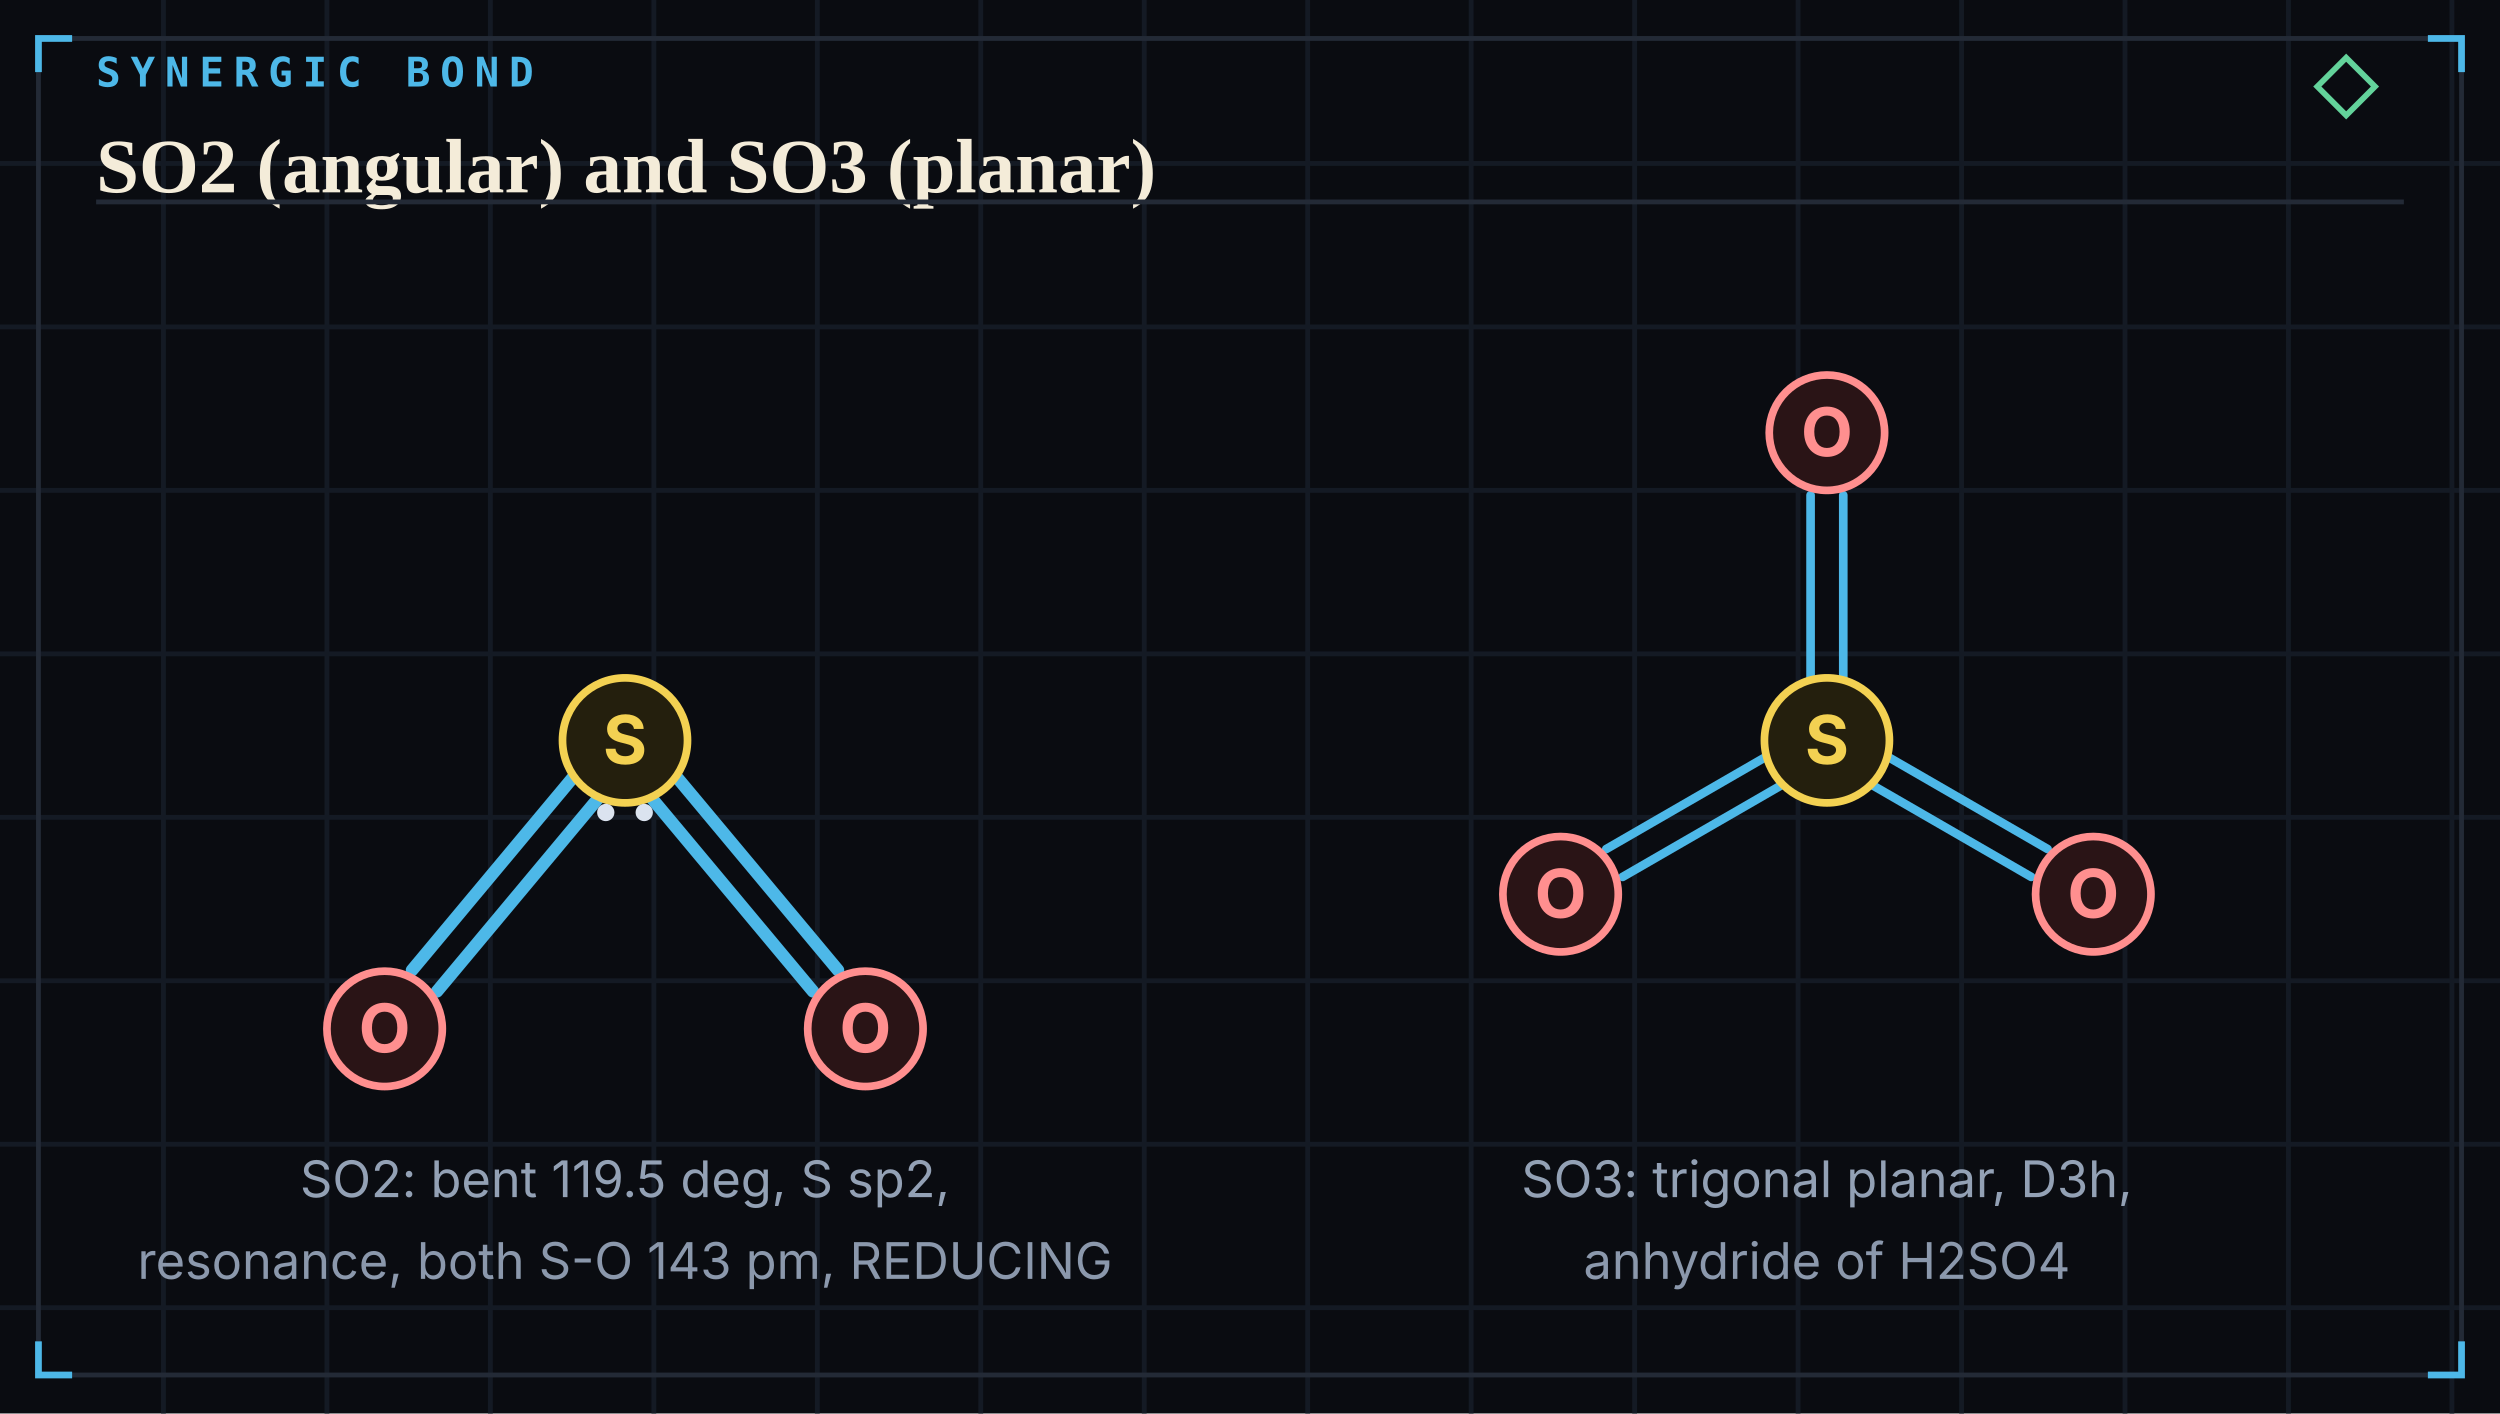
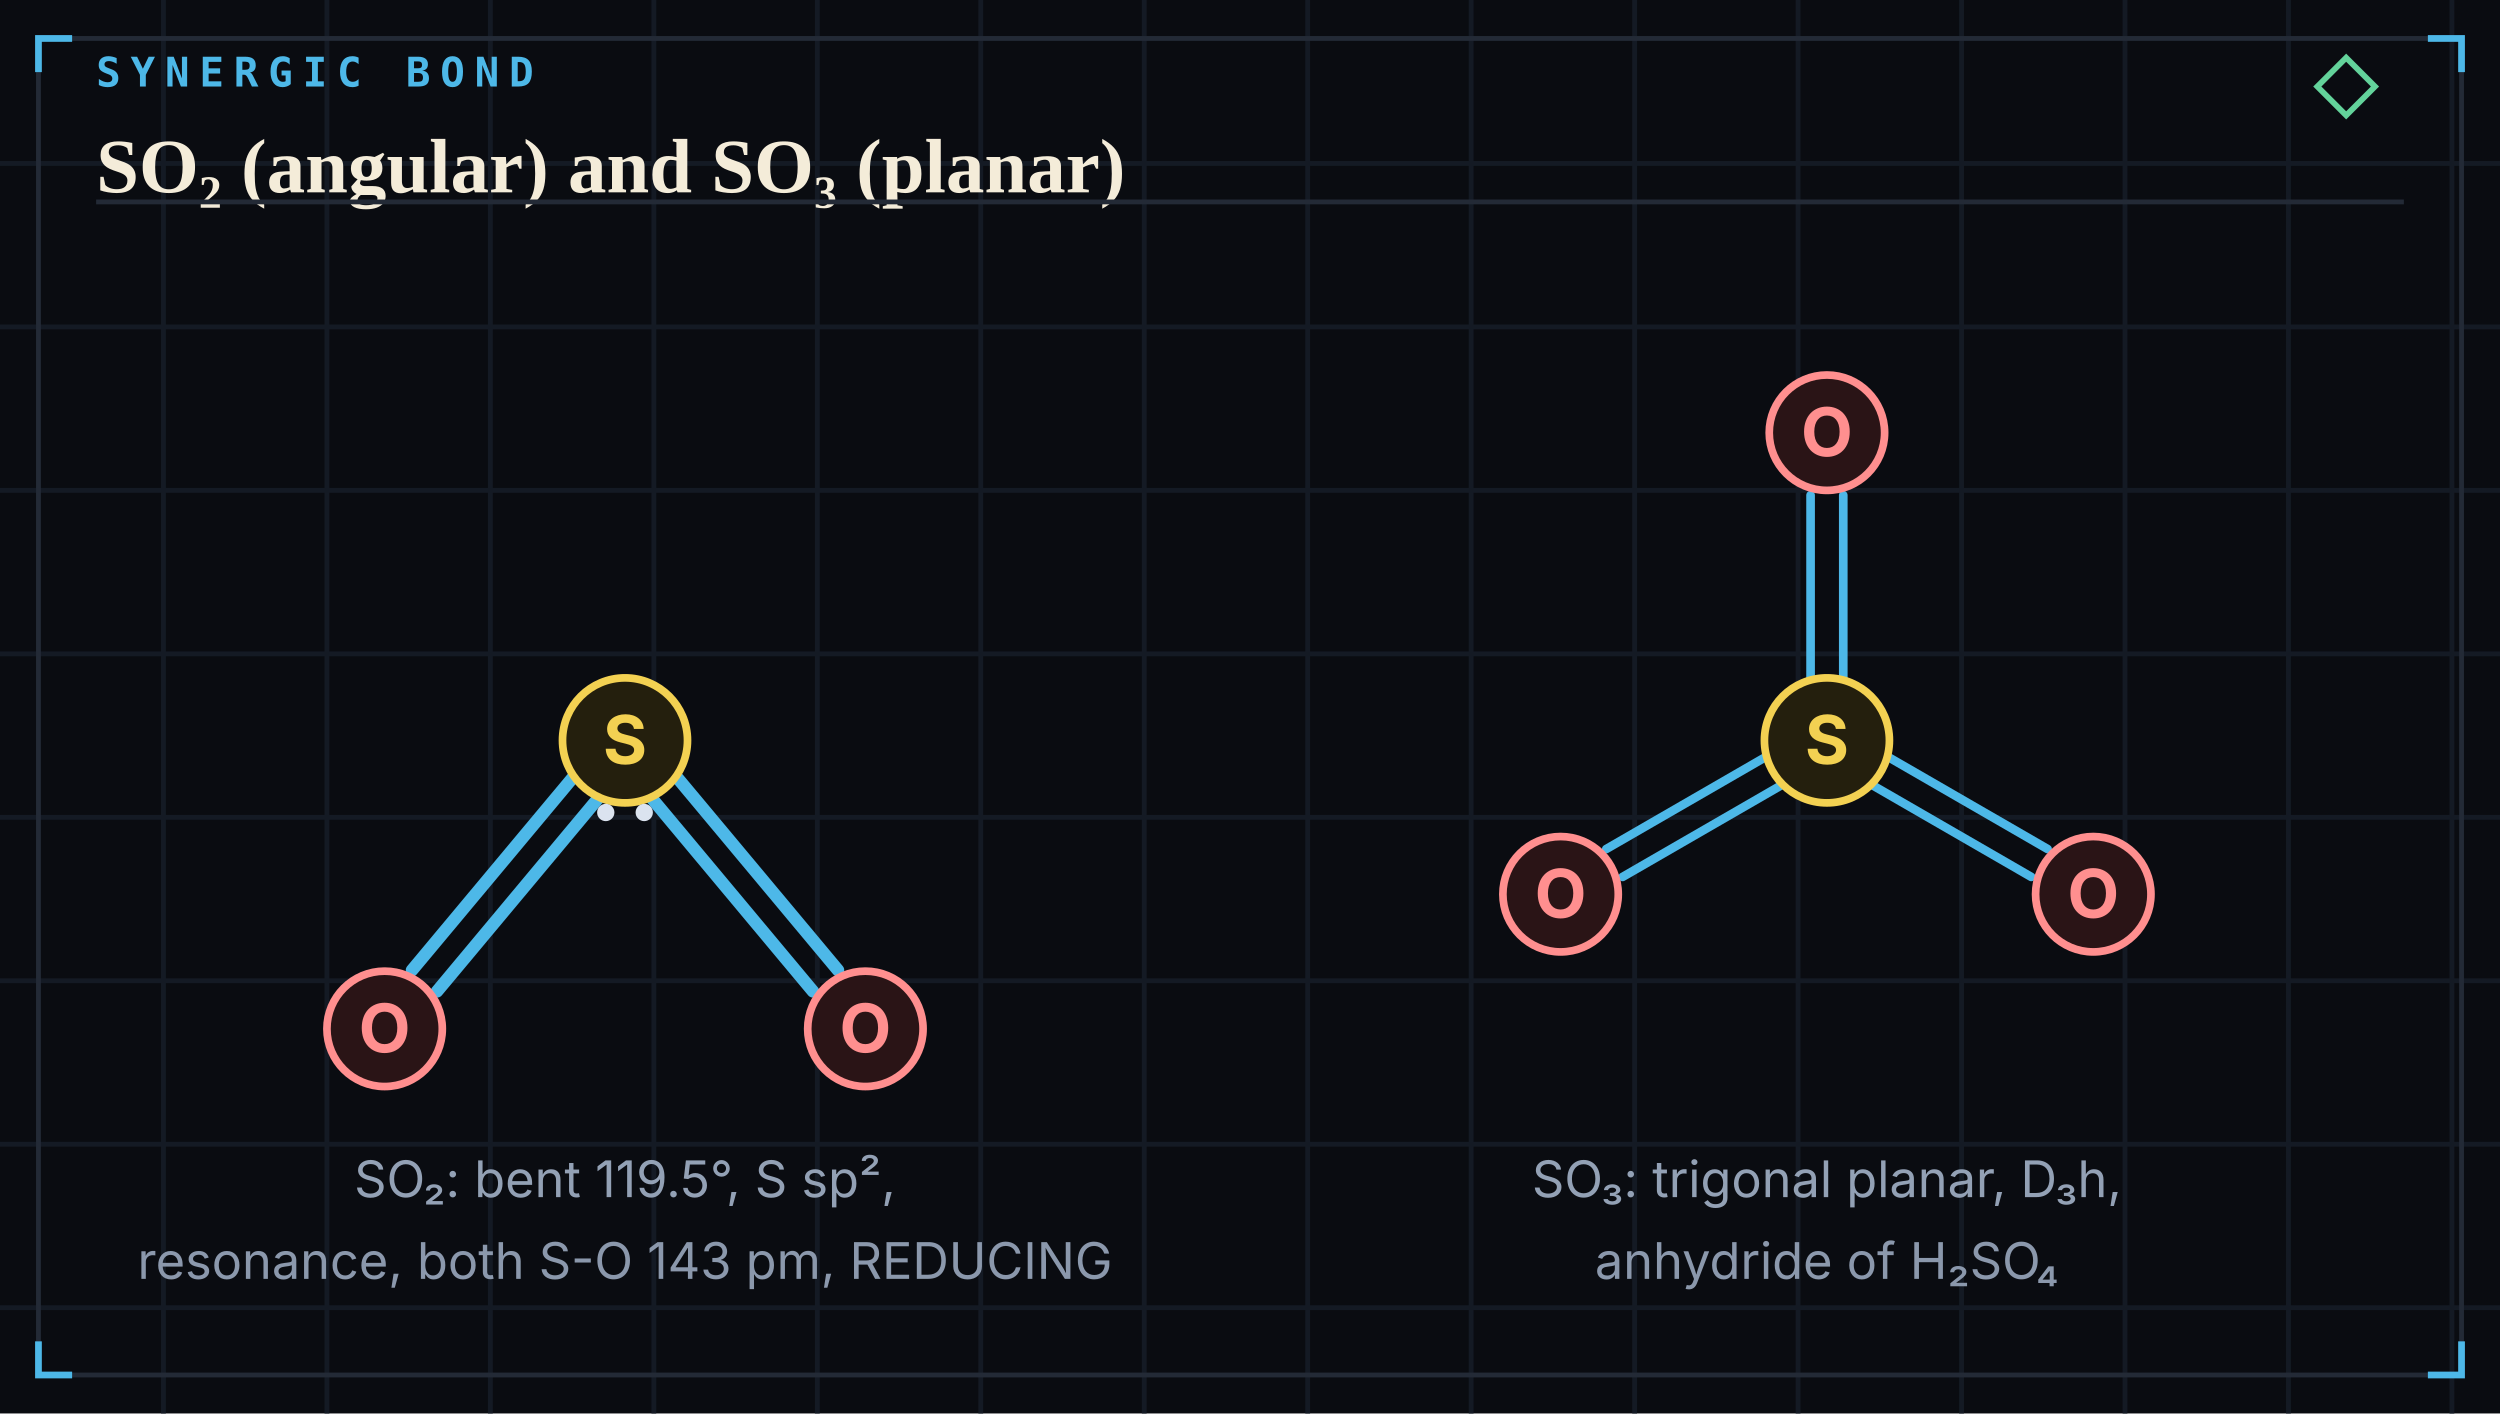
<svg xmlns="http://www.w3.org/2000/svg" width="520" height="294" viewBox="0 0 520 294" font-family="'Inter','Helvetica Neue',Arial,'DejaVu Sans',sans-serif">
  <rect width="520" height="294" fill="#0a0c11" />
  <g stroke="#141a24" stroke-width="1">
    <line x1="34" y1="0" x2="34" y2="294" />
    <line x1="68" y1="0" x2="68" y2="294" />
    <line x1="102" y1="0" x2="102" y2="294" />
    <line x1="136" y1="0" x2="136" y2="294" />
    <line x1="170" y1="0" x2="170" y2="294" />
    <line x1="204" y1="0" x2="204" y2="294" />
    <line x1="238" y1="0" x2="238" y2="294" />
    <line x1="272" y1="0" x2="272" y2="294" />
    <line x1="306" y1="0" x2="306" y2="294" />
    <line x1="340" y1="0" x2="340" y2="294" />
    <line x1="374" y1="0" x2="374" y2="294" />
    <line x1="408" y1="0" x2="408" y2="294" />
    <line x1="442" y1="0" x2="442" y2="294" />
    <line x1="476" y1="0" x2="476" y2="294" />
    <line x1="510" y1="0" x2="510" y2="294" />
    <line x1="0" y1="34" x2="520" y2="34" />
    <line x1="0" y1="68" x2="520" y2="68" />
    <line x1="0" y1="102" x2="520" y2="102" />
    <line x1="0" y1="136" x2="520" y2="136" />
    <line x1="0" y1="170" x2="520" y2="170" />
    <line x1="0" y1="204" x2="520" y2="204" />
    <line x1="0" y1="238" x2="520" y2="238" />
    <line x1="0" y1="272" x2="520" y2="272" />
  </g>
  <rect x="8" y="8" width="504" height="278" fill="none" stroke="#232a36" stroke-width="1" />
  <path d="M 8 15 L 8 8 L 15 8" stroke="#4db8e8" stroke-width="1.4" fill="none" />
  <path d="M 512 15 L 512 8 L 505 8" stroke="#4db8e8" stroke-width="1.4" fill="none" />
  <path d="M 8 279 L 8 286 L 15 286" stroke="#4db8e8" stroke-width="1.4" fill="none" />
  <path d="M 512 279 L 512 286 L 505 286" stroke="#4db8e8" stroke-width="1.4" fill="none" />
  <text x="20" y="18" font-size="8.5" font-weight="bold" fill="#4db8e8" text-anchor="start" font-family="'SF Mono','DejaVu Sans Mono',ui-monospace,Menlo,monospace" letter-spacing="0.24em">SYNERGIC BOND</text>
  <path d="M 488 12 l 6 6 l -6 6 l -6 -6 z" fill="none" stroke="#63d39b" stroke-width="1.2" />
-   <text x="20" y="40" font-size="16" font-weight="bold" fill="#f4ecd9" text-anchor="start" font-family="'Georgia','Times New Roman',serif">SO2 (angular) and SO3 (planar)</text>
+   <text x="20" y="40" font-size="16" font-weight="bold" fill="#f4ecd9" text-anchor="start" font-family="'Georgia','Times New Roman',serif">SO₂ (angular) and SO₃ (planar)</text>
  <line x1="20" y1="42" x2="500" y2="42" stroke="#232a36" stroke-width="1" />
  <g transform="translate(0,34)">
    <line x1="124.3" y1="132.2" x2="90.9" y2="172.2" stroke="#4db8e8" stroke-width="2.6" stroke-linecap="round" />
    <line x1="119.1" y1="127.8" x2="85.7" y2="167.8" stroke="#4db8e8" stroke-width="2.6" stroke-linecap="round" />
    <line x1="140.9" y1="127.8" x2="174.3" y2="167.8" stroke="#4db8e8" stroke-width="2.6" stroke-linecap="round" />
    <line x1="135.7" y1="132.2" x2="169.1" y2="172.2" stroke="#4db8e8" stroke-width="2.6" stroke-linecap="round" />
    <circle cx="130.0" cy="120.0" r="13" fill="#241f0d" stroke="#f3d152" stroke-width="1.6" />
    <text x="130.0" y="124.9" font-size="14" font-weight="bold" fill="#f3d152" text-anchor="middle">S</text>
    <circle cx="80.0" cy="180.0" r="12" fill="#2a1416" stroke="#ff8f8f" stroke-width="1.6" />
    <text x="80.0" y="184.9" font-size="14" font-weight="bold" fill="#ff8f8f" text-anchor="middle">O</text>
    <circle cx="180.0" cy="180.0" r="12" fill="#2a1416" stroke="#ff8f8f" stroke-width="1.6" />
    <text x="180.0" y="184.9" font-size="14" font-weight="bold" fill="#ff8f8f" text-anchor="middle">O</text>
    <circle cx="134.0" cy="135.0" r="1.8" fill="#dbe3ef" />
    <circle cx="126.0" cy="135.0" r="1.8" fill="#dbe3ef" />
-     <text x="130.0" y="215.0" font-size="10.5" font-weight="normal" fill="#93a1b5" text-anchor="middle">SO2:  bent 119.5 deg, S sp2,</text>
+     <text x="130.0" y="215.0" font-size="10.5" font-weight="normal" fill="#93a1b5" text-anchor="middle">SO₂:  bent 119.5°, S sp²,</text>
    <text x="130.0" y="232.0" font-size="10.5" font-weight="normal" fill="#8b98ac" text-anchor="middle">resonance, both S-O 143 pm, REDUCING</text>
    <line x1="376.6" y1="107.0" x2="376.6" y2="69.0" stroke="#4db8e8" stroke-width="1.8" stroke-linecap="round" />
    <line x1="383.4" y1="107.0" x2="383.4" y2="69.0" stroke="#4db8e8" stroke-width="1.8" stroke-linecap="round" />
    <circle cx="380.0" cy="56.0" r="12" fill="#2a1416" stroke="#ff8f8f" stroke-width="1.6" />
    <text x="380.0" y="60.9" font-size="14" font-weight="bold" fill="#ff8f8f" text-anchor="middle">O</text>
    <line x1="393.0" y1="123.6" x2="425.9" y2="142.6" stroke="#4db8e8" stroke-width="1.8" stroke-linecap="round" />
    <line x1="389.6" y1="129.4" x2="422.5" y2="148.4" stroke="#4db8e8" stroke-width="1.8" stroke-linecap="round" />
    <circle cx="435.4" cy="152.0" r="12" fill="#2a1416" stroke="#ff8f8f" stroke-width="1.6" />
    <text x="435.4" y="156.9" font-size="14" font-weight="bold" fill="#ff8f8f" text-anchor="middle">O</text>
    <line x1="370.4" y1="129.4" x2="337.5" y2="148.4" stroke="#4db8e8" stroke-width="1.8" stroke-linecap="round" />
    <line x1="367.0" y1="123.6" x2="334.1" y2="142.6" stroke="#4db8e8" stroke-width="1.8" stroke-linecap="round" />
    <circle cx="324.6" cy="152.0" r="12" fill="#2a1416" stroke="#ff8f8f" stroke-width="1.6" />
    <text x="324.6" y="156.9" font-size="14" font-weight="bold" fill="#ff8f8f" text-anchor="middle">O</text>
    <circle cx="380.0" cy="120.0" r="13" fill="#241f0d" stroke="#f3d152" stroke-width="1.6" />
    <text x="380.0" y="124.9" font-size="14" font-weight="bold" fill="#f3d152" text-anchor="middle">S</text>
-     <text x="380.0" y="215.0" font-size="10.5" font-weight="normal" fill="#93a1b5" text-anchor="middle">SO3:  trigonal planar, D3h,</text>
-     <text x="380.0" y="232.0" font-size="10.5" font-weight="normal" fill="#8b98ac" text-anchor="middle">anhydride of H2SO4</text>
+     <text x="380.0" y="215.0" font-size="10.5" font-weight="normal" fill="#93a1b5" text-anchor="middle">SO₃:  trigonal planar, D₃h,</text>
+     <text x="380.0" y="232.0" font-size="10.5" font-weight="normal" fill="#8b98ac" text-anchor="middle">anhydride of H₂SO₄</text>
  </g>
</svg>
